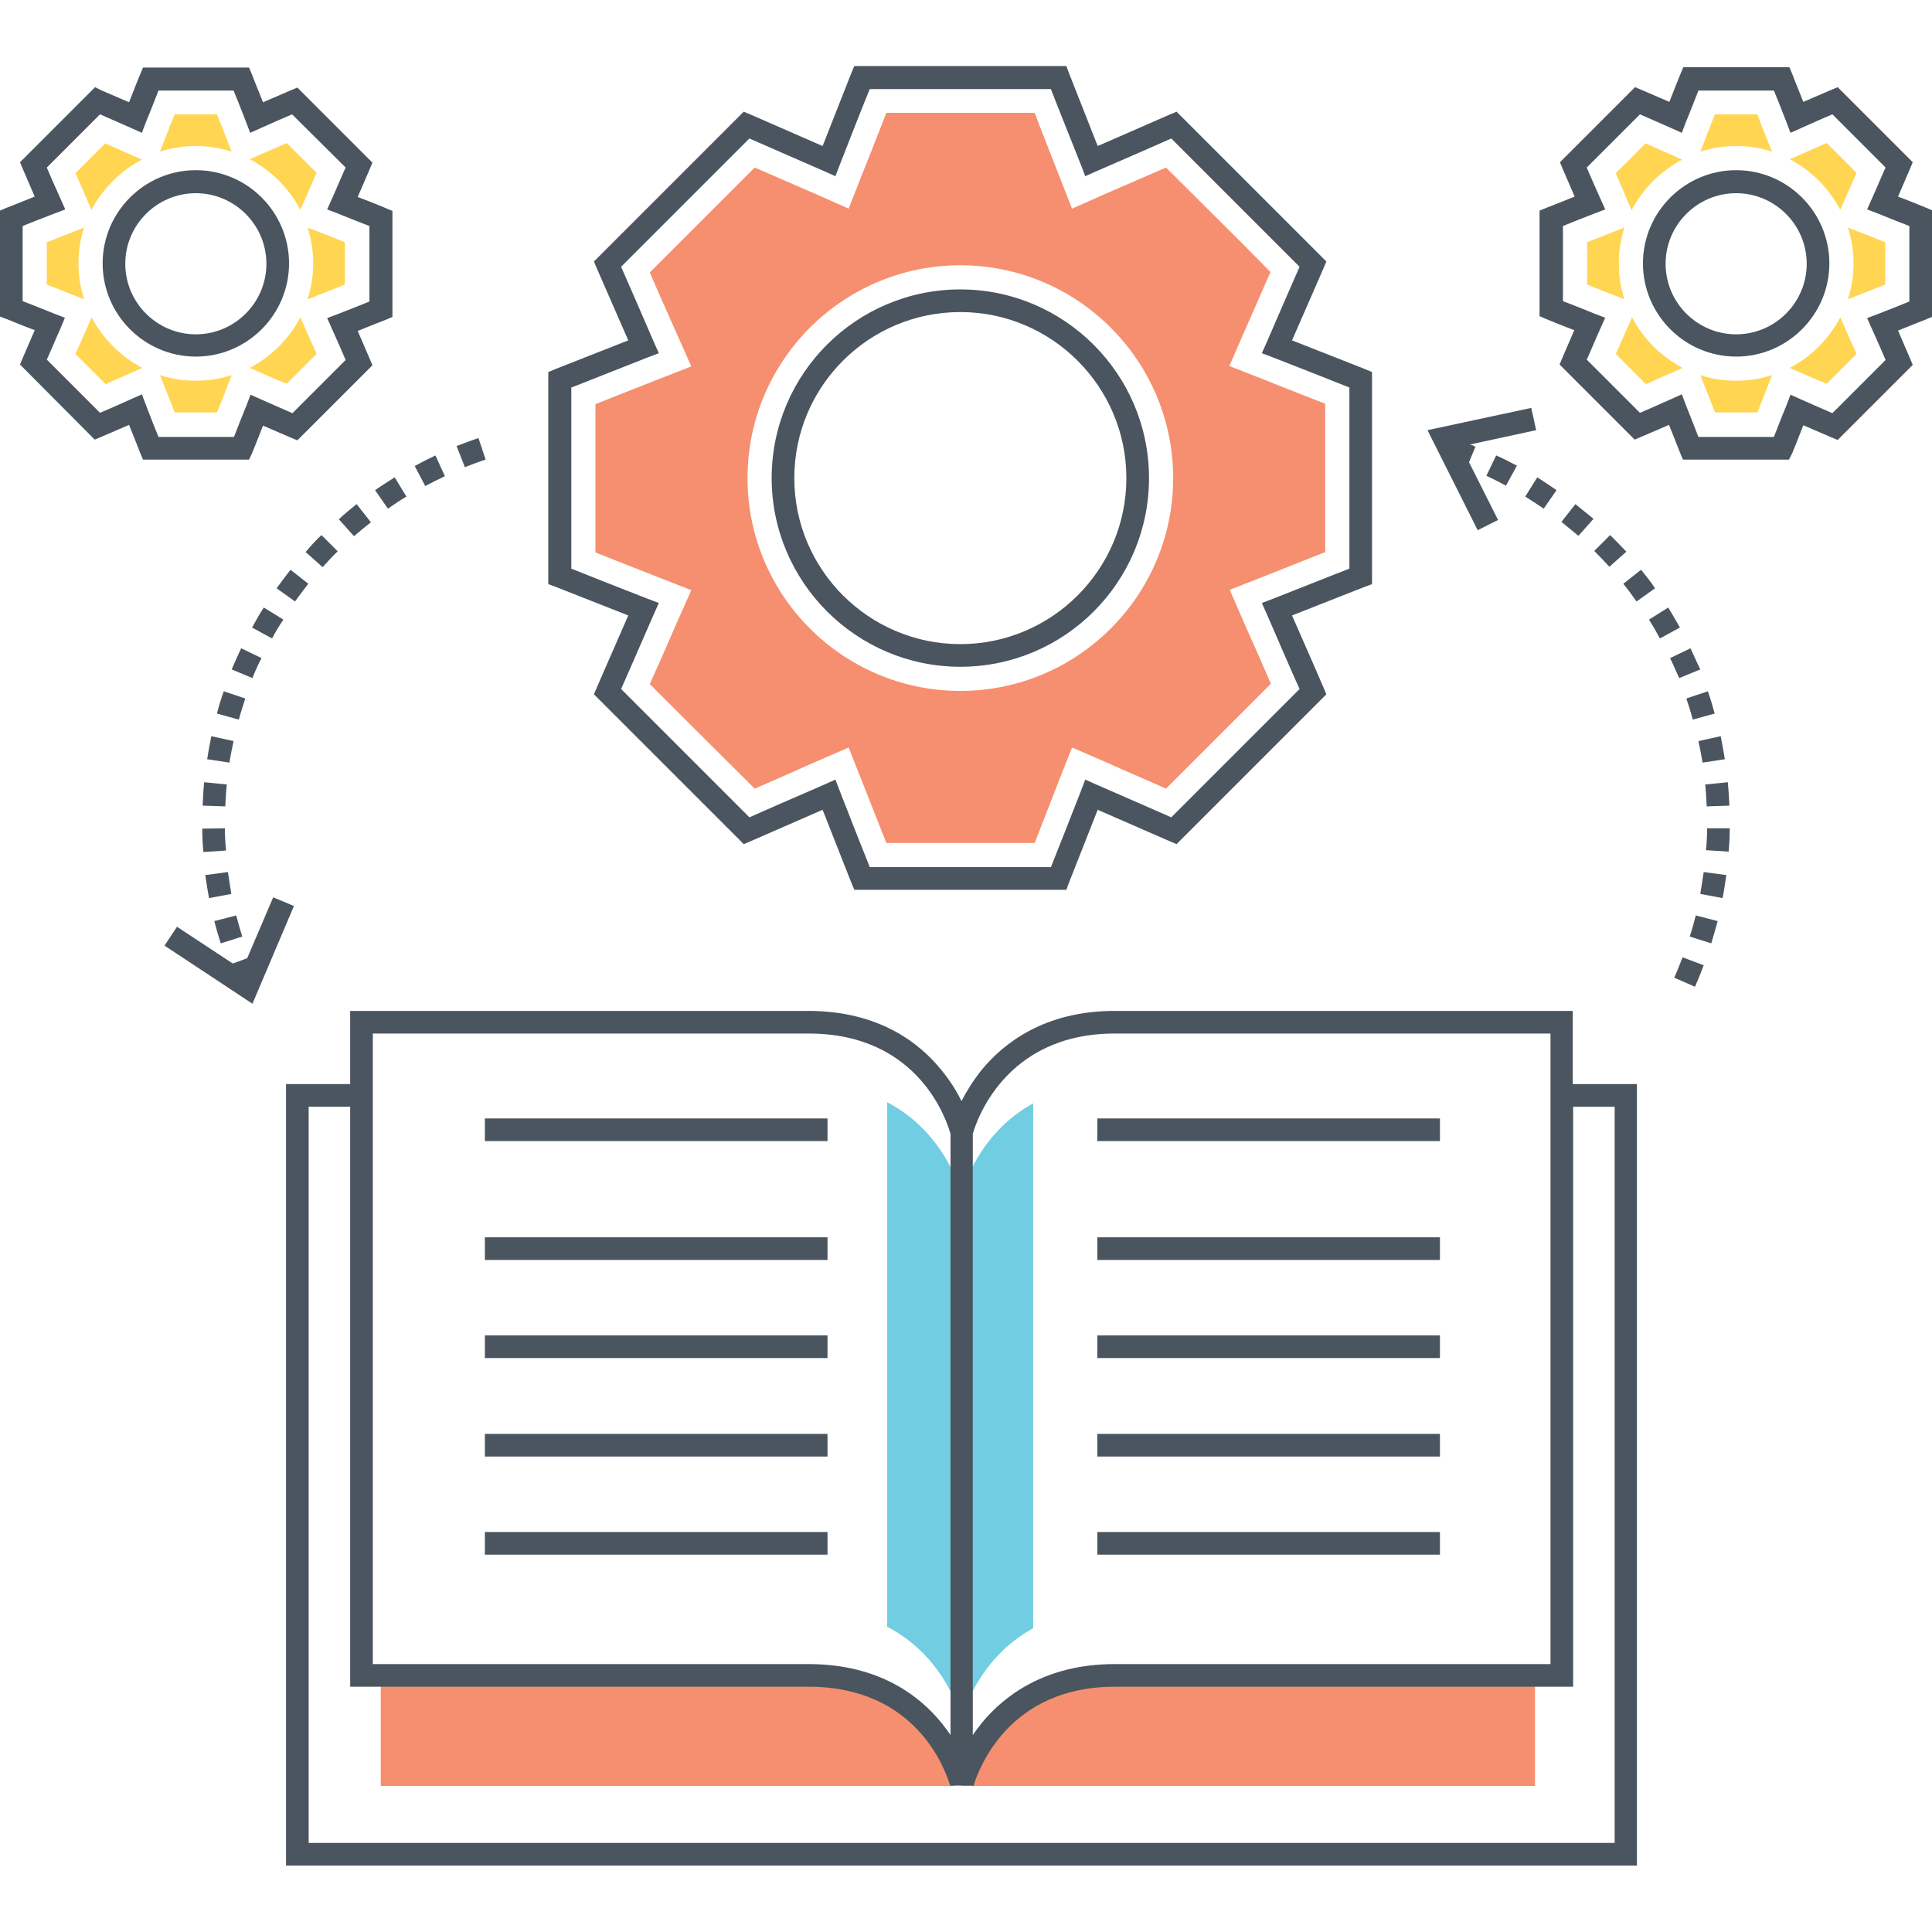
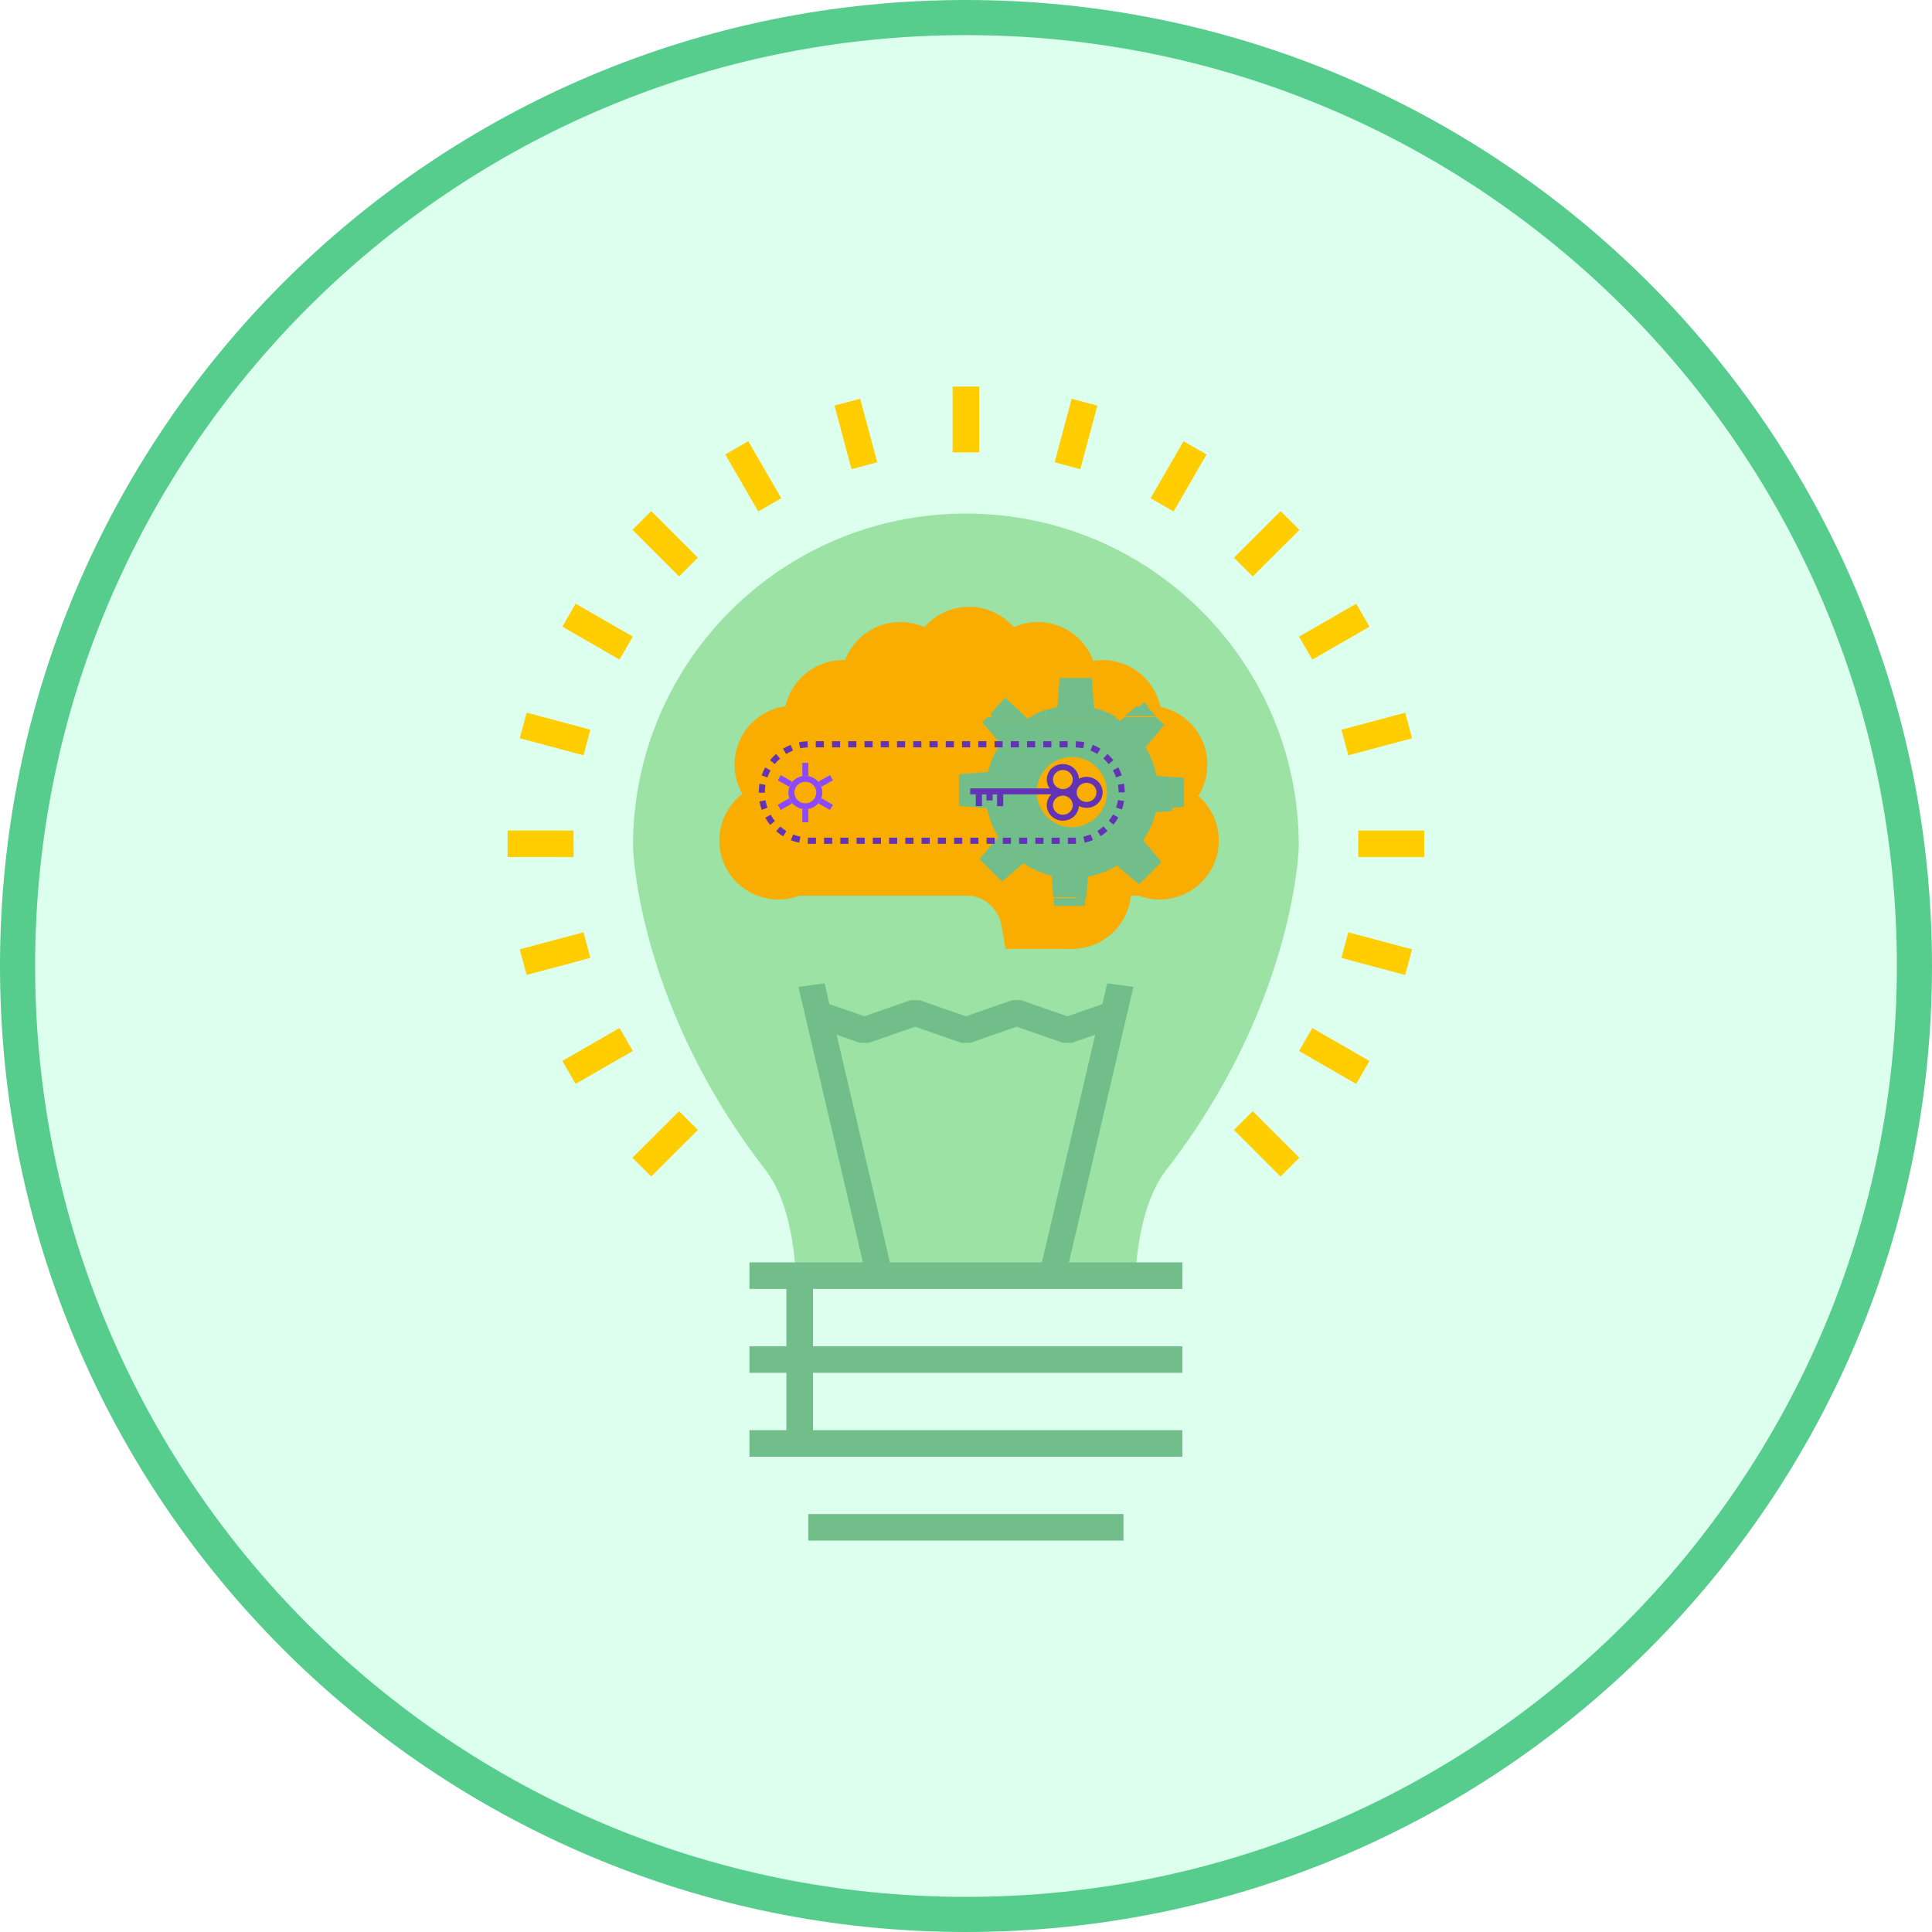
- <svg xmlns="http://www.w3.org/2000/svg" version="1.1" id="Layer_1" x="0px" y="0px" width="512px" height="512px" viewBox="0 0 512 512" enable-background="new 0 0 512 512" xml:space="preserve">
-   <g>
-     <g>
-       <g>
-         <g>
-           <g>
-             <path fill="#4A555F" d="M66,121.8H37.9l-0.8-1.9c0,0-1.3-3.4-2.9-7.3c-3.9,1.7-7.2,3.1-7.2,3.1l-1.9,0.8L5.3,96.6l0.8-1.9       c0,0,1.4-3.3,3.1-7.2c-4-1.5-7.3-2.9-7.3-2.9L0,83.9V55.8L1.9,55c0,0,3.4-1.3,7.3-2.9c-1.7-3.9-3.1-7.2-3.1-7.2l-0.8-1.9       l19.9-19.9L27,24c0,0,3.3,1.4,7.2,3.1c1.5-3.9,2.9-7.3,2.9-7.3l0.8-1.9H66l0.8,1.9c0,0,1.3,3.4,2.9,7.3       c3.9-1.7,7.2-3.1,7.2-3.1l1.9-0.8l19.9,19.9l-0.8,1.9c0,0-1.4,3.3-3.1,7.2c4,1.5,7.3,2.9,7.3,2.9l1.9,0.8v28.1l-1.9,0.8       c0,0-3.4,1.3-7.3,2.9c1.7,3.9,3.1,7.2,3.1,7.2l0.8,1.9l-19.9,19.9l-1.9-0.8c0,0-3.3-1.4-7.2-3.1c-1.5,3.9-2.9,7.3-2.9,7.3       L66,121.8z M42,115.8h20c0.8-2,2-5.2,3.3-8.3l1.1-2.9l2.9,1.3c3.1,1.4,6.2,2.7,8.2,3.6l14.1-14.1c-0.8-1.9-2.2-5.1-3.6-8.2       l-1.3-2.9l2.9-1.1c3.1-1.2,6.4-2.5,8.3-3.3V59.9c-2-0.8-5.2-2-8.3-3.3l-2.9-1.1l1.3-2.9c1.4-3.1,2.7-6.3,3.6-8.2L77.4,30.3       c-1.9,0.8-5.1,2.2-8.2,3.6l-2.9,1.3l-1.1-2.9c-1.2-3.1-2.5-6.4-3.3-8.3H42c-0.8,2-2,5.2-3.3,8.3l-1.1,2.9l-2.9-1.3       c-3.1-1.4-6.2-2.7-8.2-3.6L12.4,44.4c0.8,1.9,2.2,5.1,3.6,8.2l1.3,2.9l-2.9,1.1C11.2,57.8,8,59.1,6,59.9v19.9       c2,0.8,5.2,2,8.3,3.3l2.9,1.1L16,87.1c-1.4,3.1-2.7,6.3-3.6,8.2l14.1,14.1c1.9-0.8,5.1-2.2,8.2-3.6l2.9-1.3l1.1,2.9       C39.9,110.6,41.2,113.8,42,115.8z M51.9,94.5c-13.6,0-24.7-11.1-24.7-24.7s11.1-24.7,24.7-24.7c13.6,0,24.7,11.1,24.7,24.7       S65.5,94.5,51.9,94.5z M51.9,51.2c-10.3,0-18.7,8.4-18.7,18.7s8.4,18.7,18.7,18.7c10.3,0,18.7-8.4,18.7-18.7       S62.2,51.2,51.9,51.2z" />
+ <svg xmlns="http://www.w3.org/2000/svg" width="550px" height="550px" viewBox="0 0 550 550" version="1.1">
+   <g id="Page-1" stroke="none" stroke-width="1" fill="none" fill-rule="evenodd">
+     <g id="Interests" transform="translate(-206, -1925)">
+       <g id="Group-48" transform="translate(206, 1925)">
+         <g id="Group-43" fill="#DDFFED" stroke="#56CD8C" stroke-width="10">
+           <rect id="Rectangle" x="5" y="5" width="540" height="540" rx="270" />
+         </g>
+         <g id="Group-19" transform="translate(144, 110)">
+           <g id="Group-18" transform="translate(35.33379, 35.5322)">
+             <g id="Bulb">
+               <path d="M47.189,216.502 L143.936,216.502 C144.604,207.372 146.654,195.498 152.423,187.858 C188.123,141.992 190.405,98.311 190.405,95.219 C190.405,42.982 147.991,0.673 95.634,0.673 C43.28,0.673 0.877,42.982 0.877,95.219 C0.877,98.311 3.095,141.974 38.843,187.858 C44.585,195.498 46.571,207.372 47.189,216.502" id="Fill-112" fill="#9BE2A4" />
+               <g id="Group-15" transform="translate(33.76807, 133.5101)" fill="#72BE8B">
+                 <polyline id="Fill-113" points="40.403 80.995 21.639 0.88 14.188 1.913 32.953 82.028" />
+                 <polyline id="Fill-114" points="90.802 82.028 109.562 1.912 102.111 0.88 83.352 80.995" />
+                 <polyline id="Fill-115" points="17.252 12.805 31.701 17.84 34.2 17.84 47.402 13.24 60.597 17.84 63.095 17.84 76.305 13.24 89.525 17.84 92.019 17.84 106.493 12.805 103.999 5.674 90.772 10.274 77.552 5.674 75.056 5.674 61.849 10.274 48.654 5.674 46.155 5.674 32.951 10.274 19.751 5.674 17.255 12.805" />
+                 <polygon id="Fill-116" points="0.254 87.884 123.488 87.884 123.488 80.331 0.254 80.331" />
+                 <polygon id="Fill-117" points="0.254 111.769 123.488 111.769 123.488 104.216 0.254 104.216" />
+                 <polygon id="Fill-118" points="0.254 135.657 123.488 135.657 123.488 128.103 0.254 128.103" />
+                 <polygon id="Fill-119" points="17.013 159.534 106.733 159.534 106.733 151.981 17.013 151.981" />
+                 <polygon id="Fill-120" points="10.771 130.765 18.343 130.765 18.343 85.379 10.771 85.379" />
+               </g>
+             </g>
+             <g id="Brain" transform="translate(24.85166, 26.58783)">
+               <path d="M34.24,67.176 C34.24,76.438 26.708,83.946 17.417,83.946 C8.126,83.946 0.594,76.438 0.594,67.176 C0.594,57.914 8.126,50.405 17.417,50.405 C26.708,50.405 34.24,57.914 34.24,67.176" id="Fill-55" fill="#F8AD00" />
+               <path d="M38.581,45.536 C38.581,54.799 31.049,62.307 21.759,62.307 C12.467,62.307 4.935,54.799 4.935,45.536 C4.935,36.274 12.467,28.766 21.759,28.766 C31.049,28.766 38.581,36.274 38.581,45.536" id="Fill-56" fill="#F8AD00" />
+               <path d="M52.691,32.553 C52.691,41.815 45.159,49.323 35.867,49.323 C26.577,49.323 19.045,41.815 19.045,32.553 C19.045,23.291 26.577,15.782 35.867,15.782 C45.159,15.782 52.691,23.291 52.691,32.553" id="Fill-57" fill="#F8AD00" />
+               <path d="M68.971,21.733 C68.971,30.995 61.439,38.503 52.148,38.503 C42.857,38.503 35.325,30.995 35.325,21.733 C35.325,12.472 42.857,4.962 52.148,4.962 C61.439,4.962 68.971,12.472 68.971,21.733" id="Fill-58" fill="#F8AD00" />
+               <path d="M88.507,17.405 C88.507,26.667 80.976,34.176 71.684,34.176 C62.393,34.176 54.861,26.667 54.861,17.405 C54.861,8.142 62.393,0.634 71.684,0.634 C80.976,0.634 88.507,8.142 88.507,17.405" id="Fill-59" fill="#F8AD00" />
+               <path d="M108.043,21.733 C108.043,30.995 100.511,38.503 91.22,38.503 C81.929,38.503 74.398,30.995 74.398,21.733 C74.398,12.472 81.929,4.962 91.22,4.962 C100.511,4.962 108.043,12.472 108.043,21.733" id="Fill-60" fill="#F8AD00" />
+               <path d="M126.494,32.553 C126.494,41.815 118.962,49.323 109.671,49.323 C100.38,49.323 92.848,41.815 92.848,32.553 C92.848,23.29 100.38,15.782 109.671,15.782 C118.962,15.782 126.494,23.29 126.494,32.553" id="Fill-61" fill="#F8AD00" />
+               <path d="M139.518,45.536 C139.518,54.798 131.987,62.307 122.695,62.307 C113.404,62.307 105.873,54.798 105.873,45.536 C105.873,36.275 113.404,28.766 122.695,28.766 C131.987,28.766 139.518,36.275 139.518,45.536" id="Fill-62" fill="#F8AD00" />
+               <path d="M142.774,67.176 C142.774,76.438 135.243,83.946 125.951,83.946 C116.661,83.946 109.129,76.438 109.129,67.176 C109.129,57.914 116.661,50.405 125.951,50.405 C135.243,50.405 142.774,57.914 142.774,67.176" id="Fill-63" fill="#F8AD00" />
+               <path d="M117.811,81.241 C117.811,90.504 110.279,98.012 100.989,98.012 C91.697,98.012 84.166,90.504 84.166,81.241 C84.166,71.98 91.697,64.471 100.989,64.471 C110.279,64.471 117.811,71.98 117.811,81.241" id="Fill-64" fill="#F8AD00" />
+               <polygon id="Fill-65" fill="#F8AD00" points="17.96 82.864 128.665 82.864 128.665 32.012 17.96 32.012" />
+               <path d="M70.056,83.449 C70.415,83.395 70.776,83.361 71.142,83.361 L70.056,83.361 L70.056,83.449" id="Fill-66" fill="#F8AD00" />
+               <path d="M71.142,82.864 C76.324,82.864 80.584,87.03 81.089,92.363 L81.106,92.363 L82.084,98.012 L101.531,98.012 L101.531,82.864 L71.142,82.864" id="Fill-67" fill="#F8AD00" />
+               <g id="Left-Gear" transform="translate(16.81455, 44.87996)" fill="#8C4AFF">
+                 <path d="M4.29,8.617 L5.148,8.617 C5.149,7.767 5.495,7.005 6.06,6.448 C6.626,5.892 7.4,5.55 8.263,5.55 C9.125,5.55 9.899,5.892 10.465,6.448 C11.03,7.005 11.377,7.767 11.377,8.617 C11.377,9.466 11.03,10.227 10.465,10.784 C9.899,11.341 9.125,11.682 8.263,11.683 C7.4,11.682 6.626,11.341 6.06,10.784 C5.495,10.227 5.149,9.466 5.148,8.617 L3.433,8.617 C3.433,11.243 5.595,13.371 8.263,13.371 C10.93,13.371 13.093,11.243 13.093,8.617 C13.093,5.99 10.93,3.862 8.263,3.861 C5.595,3.862 3.433,5.99 3.433,8.617 L4.29,8.617" id="Fill-72" />
+                 <polygon id="Fill-73" points="7.405 17.065 9.121 17.065 9.121 13.368 7.405 13.368" />
+                 <polygon id="Fill-74" points="7.405 3.864 9.121 3.864 9.121 0.167 7.405 0.167" />
+                 <polyline id="Fill-75" points="12.016 11.724 15.269 13.573 16.127 12.11 12.874 10.262" />
+                 <polyline id="Fill-76" points="0.399 5.122 3.652 6.971 4.509 5.509 1.256 3.66" />
+                 <polyline id="Fill-77" points="12.874 6.971 16.127 5.122 15.269 3.66 12.016 5.509" />
+                 <polyline id="Fill-78" points="1.256 13.573 4.509 11.724 3.652 10.262 0.399 12.11" />
+               </g>
+               <g id="Brain-Gear" transform="translate(68.81455, 20.87996)" fill="#72BE8B">
+                 <g id="Group-44" transform="translate(26.97496, 29.101)">
+                   <polyline id="Fill-88" points="6.744 35.817 0.183 35.816 0 33.578 6.744 33.578 6.744 35.817" />
+                   <path d="M33.719,7.835 L33.719,0 C34.89,0.18 36.019,0.484 37.091,0.898 L37.09,7.562 L33.719,7.835" id="Fill-85" />
+                   <polyline id="Fill-86" points="8.865 35.817 6.744 35.817 6.744 33.578 8.992 33.578 8.865 35.817" />
+                 </g>
+                 <path d="M36.233,62.679 L33.448,62.679 L33.448,62.426 L26.878,62.426 L26.369,56.317 C23.547,55.64 20.825,54.454 18.342,52.768 L12.201,57.954 L5.825,51.589 L11.18,45.27 C9.617,42.72 8.559,39.949 8.014,37.098 L0.001,36.431 L0,27.429 L8.261,26.743 C8.941,23.926 10.128,21.208 11.818,18.73 L6.621,12.599 L8.03,11.193 L18.867,11.193 L19.329,11.582 C19.547,11.448 19.767,11.319 19.989,11.193 L44.272,11.193 C44.831,11.51 45.38,11.852 45.919,12.218 L47.131,11.193 L56.229,11.193 L58.437,13.395 L53.08,19.715 C54.644,22.265 55.703,25.035 56.247,27.888 L60.694,28.258 L60.694,37.852 L55.997,38.243 C55.321,41.06 54.132,43.776 52.443,46.255 L57.639,52.385 L51.261,58.749 L44.931,53.403 C42.377,54.966 39.6,56.02 36.743,56.564 L36.233,62.679 M32.129,22.507 C29.57,22.507 27.01,23.482 25.057,25.432 C21.15,29.331 21.151,35.653 25.057,39.553 C27.01,41.502 29.57,42.477 32.129,42.477 C34.689,42.477 37.25,41.502 39.203,39.552 C43.11,35.652 43.11,29.331 39.203,25.433 C37.249,23.483 34.689,22.507 32.129,22.507" id="Fill-87" />
+                 <g id="Group-42" transform="translate(8.991652, 0)">
+                   <path d="M2.248,11.193 L0,11.193 L1.309,10.073 C1.607,10.455 1.922,10.828 2.248,11.193" id="Fill-81" />
+                   <path d="M15.635,11.193 L11.266,11.193 C12.7,10.287 14.198,9.551 15.735,8.984 C15.669,9.663 15.635,10.353 15.635,11.051 C15.635,11.098 15.635,11.145 15.635,11.193 M10.124,11.193 L0.648,11.193 C0.423,10.868 0.206,10.535 0,10.194 L4.152,5.596 L10.124,11.193" id="Fill-82" />
+                   <path d="M35.918,11.193 L15.735,11.193 C15.735,11.149 15.735,11.105 15.735,11.062 C15.735,10.42 15.769,9.784 15.835,9.16 C16.874,8.805 17.931,8.522 19,8.312 L19.675,0 L28.781,0 L29.476,8.569 C31.707,9.121 33.877,9.997 35.918,11.193 M41.813,8.576 L43.78,6.867 L44.958,8.077 C43.88,8.144 42.829,8.313 41.813,8.576" id="Fill-83" />
+                   <path d="M55.073,30.22 C53.958,29.764 52.783,29.428 51.563,29.23 L51.563,28.154 L55.074,28.454 L55.073,30.22 M47.169,10.871 L38.215,10.871 L41.148,8.322 C42.138,8.065 43.162,7.9 44.213,7.835 L47.169,10.871" id="Fill-84" />
+                 </g>
+               </g>
+               <path d="M14.278,49.199 C14.52,48.508 14.819,47.843 15.17,47.211 L13.654,46.353 C13.256,47.071 12.915,47.827 12.639,48.614 L14.278,49.199 Z M16.384,45.404 C16.839,44.837 17.341,44.31 17.883,43.829 L16.736,42.511 C16.12,43.057 15.55,43.656 15.034,44.3 L16.384,45.404 Z M19.622,42.532 C20.234,42.152 20.879,41.823 21.552,41.551 L20.906,39.922 C20.141,40.232 19.407,40.606 18.712,41.037 L19.622,42.532 Z M23.62,40.916 C24.315,40.767 25.032,40.674 25.765,40.645 L25.696,38.892 C24.864,38.926 24.05,39.03 23.258,39.2 L23.62,40.916 Z M28.044,40.634 L30.357,40.634 L30.357,38.88 L28.044,38.88 L28.044,40.634 Z M32.67,40.634 L34.983,40.634 L34.983,38.88 L32.67,38.88 L32.67,40.634 Z M37.296,40.634 L39.609,40.634 L39.609,38.88 L37.296,38.88 L37.296,40.634 Z M41.922,40.634 L44.235,40.634 L44.235,38.88 L41.922,38.88 L41.922,40.634 Z M46.548,40.634 L48.862,40.634 L48.862,38.88 L46.548,38.88 L46.548,40.634 Z M51.175,40.634 L53.488,40.634 L53.488,38.88 L51.175,38.88 L51.175,40.634 Z M55.801,40.634 L58.114,40.634 L58.114,38.88 L55.801,38.88 L55.801,40.634 Z M60.427,40.634 L62.74,40.634 L62.74,38.88 L60.427,38.88 L60.427,40.634 Z M65.053,40.634 L67.366,40.634 L67.366,38.88 L65.053,38.88 L65.053,40.634 Z M69.679,40.634 L71.992,40.634 L71.992,38.88 L69.679,38.88 L69.679,40.634 Z M74.306,40.634 L76.619,40.634 L76.619,38.88 L74.306,38.88 L74.306,40.634 Z M78.932,40.634 L81.245,40.634 L81.245,38.88 L78.932,38.88 L78.932,40.634 Z M83.558,40.634 L85.871,40.634 L85.871,38.88 L83.558,38.88 L83.558,40.634 Z M88.184,40.634 L90.498,40.634 L90.498,38.88 L88.184,38.88 L88.184,40.634 Z M92.811,40.634 L95.124,40.634 L95.124,38.88 L92.811,38.88 L92.811,40.634 Z M97.437,40.634 L99.75,40.634 L99.75,38.88 L97.437,38.88 L97.437,40.634 Z M102.03,40.644 C102.764,40.672 103.48,40.763 104.176,40.911 L104.534,39.193 C103.743,39.025 102.928,38.923 102.096,38.89 L102.03,40.644 L102.03,40.644 Z M106.246,41.541 C106.921,41.812 107.567,42.14 108.179,42.519 L109.087,41.023 C108.391,40.592 107.656,40.219 106.889,39.911 L106.246,41.541 Z M109.921,43.813 C110.465,44.293 110.967,44.819 111.423,45.385 L112.771,44.278 C112.254,43.635 111.683,43.038 111.066,42.493 L109.921,43.813 Z M112.64,47.189 C112.992,47.82 113.292,48.484 113.536,49.174 L115.173,48.585 C114.896,47.799 114.554,47.045 114.154,46.328 L112.64,47.189 Z M114.084,51.284 C114.205,51.991 114.269,52.718 114.27,53.46 L116.008,53.456 C116.006,52.615 115.934,51.789 115.796,50.986 L114.084,51.284 Z M114.093,55.636 C113.972,56.363 113.79,57.069 113.553,57.749 L115.193,58.331 C115.462,57.557 115.669,56.754 115.807,55.927 L114.093,55.636 Z M112.665,59.739 C112.312,60.377 111.907,60.983 111.455,61.548 L112.807,62.65 C113.321,62.007 113.781,61.32 114.183,60.594 L112.665,59.739 Z M109.959,63.127 C109.419,63.608 108.838,64.044 108.222,64.427 L109.136,65.92 C109.836,65.484 110.495,64.989 111.109,64.442 L109.959,63.127 Z M106.294,65.413 C105.632,65.683 104.941,65.897 104.229,66.052 L104.594,67.767 C105.404,67.591 106.19,67.347 106.944,67.04 L106.294,65.413 Z M102.084,66.328 C101.904,66.335 101.722,66.339 101.54,66.339 L99.807,66.339 L99.807,68.093 L101.54,68.093 C101.747,68.093 101.952,68.089 102.157,68.08 L102.084,66.328 Z M95.181,68.093 L97.494,68.093 L97.494,66.339 L95.181,66.339 L95.181,68.093 Z M90.555,68.093 L92.868,68.093 L92.868,66.339 L90.555,66.339 L90.555,68.093 Z M85.929,68.093 L88.242,68.093 L88.242,66.339 L85.929,66.339 L85.929,68.093 Z M81.303,68.093 L83.616,68.093 L83.616,66.339 L81.303,66.339 L81.303,68.093 Z M76.676,68.093 L78.99,68.093 L78.99,66.339 L76.676,66.339 L76.676,68.093 Z M72.05,68.093 L74.363,68.093 L74.363,66.339 L72.05,66.339 L72.05,68.093 Z M67.424,68.093 L69.737,68.093 L69.737,66.339 L67.424,66.339 L67.424,68.093 Z M62.798,68.093 L65.111,68.093 L65.111,66.339 L62.798,66.339 L62.798,68.093 Z M58.171,68.093 L60.484,68.093 L60.484,66.339 L58.171,66.339 L58.171,68.093 Z M53.545,68.093 L55.858,68.093 L55.858,66.339 L53.545,66.339 L53.545,68.093 Z M48.919,68.093 L51.232,68.093 L51.232,66.339 L48.919,66.339 L48.919,68.093 Z M44.292,68.093 L46.606,68.093 L46.606,66.339 L44.292,66.339 L44.292,68.093 Z M39.666,68.093 L41.979,68.093 L41.979,66.339 L39.666,66.339 L39.666,68.093 Z M35.04,68.093 L37.353,68.093 L37.353,66.339 L35.04,66.339 L35.04,68.093 Z M30.414,68.093 L32.727,68.093 L32.727,66.339 L30.414,66.339 L30.414,68.093 Z M28.101,66.339 L26.282,66.339 C26.127,66.339 25.973,66.336 25.819,66.331 L25.757,68.084 C25.931,68.09 26.107,68.093 26.282,68.093 L28.101,68.093 L28.101,66.339 Z M23.672,66.069 C22.958,65.919 22.266,65.708 21.601,65.442 L20.962,67.074 C21.718,67.376 22.506,67.615 23.318,67.786 L23.672,66.069 Z M19.666,64.469 C19.048,64.088 18.464,63.656 17.921,63.178 L16.779,64.501 C17.396,65.043 18.059,65.535 18.761,65.967 L19.666,64.469 L19.666,64.469 Z M16.416,61.609 C15.961,61.046 15.552,60.444 15.196,59.807 L13.683,60.672 C14.089,61.394 14.553,62.079 15.07,62.719 L16.416,61.609 Z M14.296,57.825 C14.055,57.146 13.869,56.441 13.743,55.716 L12.031,56.017 C12.174,56.843 12.386,57.645 12.66,58.416 L14.296,57.825 Z M13.552,53.54 L13.552,53.486 C13.552,52.744 13.615,52.017 13.734,51.311 L12.021,51.016 C11.885,51.82 11.815,52.645 11.815,53.486 L11.815,53.548 L13.552,53.54 Z" id="Fill-90" fill="#6333B5" />
+               <g id="Key" transform="translate(71.81455, 45.37996)" fill="#6333B5">
+                 <polygon id="Fill-199" points="0.199 8.642 25.591 8.642 25.591 6.95 0.199 6.95" />
+                 <polygon id="Fill-200" points="1.785 12 3.539 12 3.539 7.796 1.785 7.796" />
+                 <polygon id="Fill-201" points="7.848 12 9.603 12 9.603 7.796 7.848 7.796" />
+                 <polygon id="Fill-202" points="4.816 10.355 6.57 10.355 6.57 7.796 4.816 7.796" />
+                 <path d="M26.577,7.991 L26.577,7.145 C25.794,7.144 25.093,6.842 24.579,6.347 C24.067,5.852 23.752,5.175 23.752,4.42 C23.752,3.665 24.067,2.99 24.579,2.494 C25.093,2 25.794,1.697 26.577,1.697 C27.359,1.697 28.06,2 28.574,2.494 C29.086,2.99 29.4,3.665 29.401,4.42 C29.4,5.176 29.086,5.852 28.573,6.347 C28.06,6.842 27.359,7.144 26.577,7.145 L26.577,8.837 C29.105,8.836 31.154,6.861 31.155,4.42 C31.154,1.98 29.105,0.005 26.577,0.005 C24.048,0.005 21.998,1.98 21.998,4.42 C21.998,6.861 24.048,8.836 26.577,8.837 L26.577,7.991" id="Fill-203" />
+                 <path d="M26.577,15.291 L26.577,14.445 C25.794,14.444 25.093,14.141 24.579,13.646 C24.067,13.151 23.752,12.475 23.752,11.72 C23.752,10.966 24.067,10.289 24.579,9.794 C25.094,9.299 25.794,8.996 26.577,8.996 C27.359,8.996 28.059,9.299 28.573,9.794 C29.086,10.289 29.4,10.966 29.401,11.72 C29.4,12.476 29.086,13.151 28.573,13.646 C28.06,14.141 27.359,14.444 26.577,14.445 L26.577,16.137 C29.105,16.136 31.154,14.16 31.155,11.72 C31.154,9.281 29.106,7.304 26.577,7.303 C24.047,7.304 21.999,9.281 21.998,11.72 C21.999,14.16 24.048,16.136 26.577,16.137 L26.577,15.291" id="Fill-204" />
+                 <path d="M33.321,11.641 L33.321,10.795 C32.539,10.794 31.838,10.491 31.324,9.997 C30.812,9.501 30.498,8.825 30.497,8.071 C30.498,7.315 30.812,6.64 31.324,6.144 C31.838,5.65 32.539,5.347 33.321,5.346 C34.104,5.347 34.804,5.65 35.318,6.144 C35.831,6.64 36.145,7.315 36.146,8.071 C36.145,8.825 35.831,9.501 35.318,9.997 C34.804,10.491 34.104,10.794 33.321,10.795 L33.321,12.487 C35.85,12.486 37.899,10.51 37.9,8.071 C37.899,5.631 35.85,3.655 33.321,3.654 C30.793,3.655 28.743,5.631 28.743,8.071 C28.743,10.51 30.793,12.486 33.321,12.487 L33.321,11.641" id="Fill-205" />
+               </g>
+             </g>
          </g>
-         </g>
-         <g>
-           <g>
-             <path fill="#FFD552" d="M46.3,109.3c-0.5-1.3-3.9-9.9-3.9-9.9c3,1,6.2,1.5,9.5,1.5c3.3,0,6.5-0.5,9.5-1.5c0,0-3.3,8.6-3.9,9.9       H46.3z M20,93.8c0.6-1.3,4.3-9.7,4.3-9.7c3,5.7,7.7,10.4,13.4,13.4c0,0-8.4,3.7-9.7,4.3L20,93.8z M66.2,97.5       c5.7-3,10.4-7.7,13.4-13.4c0,0,3.7,8.4,4.3,9.7l-7.9,7.9C74.6,101.2,66.2,97.5,66.2,97.5z M81.5,79.3c1-3,1.5-6.2,1.5-9.5       c0-3.3-0.5-6.5-1.5-9.5c0,0,8.6,3.3,9.9,3.9v11.2C90.1,76,81.5,79.3,81.5,79.3z M12.4,75.4V64.2c1.3-0.5,9.9-3.9,9.9-3.9       c-1,3-1.5,6.2-1.5,9.5c0,3.3,0.5,6.5,1.5,9.5C22.3,79.3,13.8,76,12.4,75.4z M79.6,55.6c-3-5.7-7.7-10.4-13.4-13.4       c0,0,8.4-3.7,9.8-4.3l7.9,7.9C83.3,47.2,79.6,55.6,79.6,55.6z M20,45.9l7.9-7.9c1.3,0.6,9.7,4.3,9.7,4.3       c-5.7,3-10.4,7.7-13.4,13.4C24.3,55.6,20.6,47.2,20,45.9z M61.4,40.2c-3-1-6.2-1.5-9.5-1.5c-3.3,0-6.5,0.5-9.5,1.5       c0,0,3.3-8.6,3.9-9.9h11.2C58.1,31.7,61.4,40.2,61.4,40.2z" />
+           <g id="Group-12" fill="#FFCD00">
+             <polygon id="Fill-121" points="127.187 18.789 134.759 18.789 134.759 0.043 127.187 0.043" />
+             <polyline id="Fill-122" points="93.555 5.457 98.411 23.563 105.725 21.609 100.869 3.503" />
+             <polyline id="Fill-123" points="62.461 19.373 71.86 35.606 78.417 31.827 69.018 15.596" />
+             <polyline id="Fill-124" points="36.044 40.838 49.324 54.09 54.68 48.75 41.397 35.498" />
+             <polyline id="Fill-125" points="16.088 68.397 32.362 77.771 36.147 71.23 19.874 61.856" />
+             <polyline id="Fill-126" points="3.963 100.166 22.115 105.02 24.073 97.723 5.922 92.871" />
+             <polyline id="Fill-127" points="0.498 133.984 19.288 133.989 19.291 126.435 0.501 126.43" />
+             <polyline id="Fill-128" points="5.922 167.55 24.071 162.698 22.112 155.404 3.963 160.253" />
+             <polyline id="Fill-129" points="19.871 198.564 36.145 189.192 32.362 182.648 16.085 192.022" />
+             <polyline id="Fill-130" points="41.384 224.926 54.677 211.672 49.324 206.329 36.034 219.583" />
+             <polyline id="Fill-131" points="225.905 219.593 212.624 206.332 207.269 211.672 220.547 224.931" />
+             <polyline id="Fill-132" points="245.861 192.035 229.582 182.663 225.799 189.205 242.075 198.579" />
+             <polyline id="Fill-133" points="257.983 160.261 239.829 155.409 237.868 162.703 256.022 167.558" />
+             <polygon id="Fill-134" points="242.661 133.994 261.453 133.994 261.453 126.44 242.661 126.44" />
+             <polyline id="Fill-135" points="256.027 92.881 237.878 97.731 239.837 105.028 257.985 100.178" />
+             <polyline id="Fill-136" points="242.083 61.863 225.807 71.235 229.592 77.779 245.869 68.405" />
+             <polyline id="Fill-137" points="220.562 35.505 207.274 48.76 212.627 54.103 225.915 40.848" />
+             <polyline id="Fill-138" points="192.933 15.604 183.542 31.834 190.099 35.611 199.49 19.381" />
+             <polyline id="Fill-139" points="161.088 3.508 156.229 21.609 163.543 23.563 168.402 5.462" />
          </g>
-         </g>
-       </g>
-       <g>
-         <g>
-           <g>
-             <path fill="#4A555F" d="M474.1,121.8H446l-0.8-1.9c0,0-1.3-3.4-2.9-7.3c-3.9,1.7-7.2,3.1-7.2,3.1l-1.9,0.8l-19.9-19.9l0.8-1.9       c0,0,1.4-3.3,3.1-7.2c-4-1.5-7.3-2.9-7.3-2.9l-1.9-0.8V55.8L410,55c0,0,3.4-1.3,7.3-2.9c-1.7-3.9-3.1-7.2-3.1-7.2l-0.8-1.9       l19.9-19.9l1.9,0.8c0,0,3.3,1.4,7.2,3.1c1.5-3.9,2.9-7.3,2.9-7.3l0.8-1.9h28.1l0.8,1.9c0,0,1.3,3.4,2.9,7.3       c3.9-1.7,7.2-3.1,7.2-3.1l1.9-0.8l19.9,19.9l-0.8,1.9c0,0-1.4,3.3-3.1,7.2c4,1.5,7.3,2.9,7.3,2.9l1.9,0.8v28.1l-1.9,0.8       c0,0-3.4,1.3-7.3,2.9c1.7,3.9,3.1,7.2,3.1,7.2l0.8,1.9l-19.9,19.9l-1.9-0.8c0,0-3.3-1.4-7.2-3.1c-1.5,3.9-2.9,7.3-2.9,7.3       L474.1,121.8z M450.1,115.8h20c0.8-2,2-5.2,3.3-8.3l1.1-2.9l2.9,1.3c3.1,1.4,6.2,2.7,8.2,3.6l14.1-14.1       c-0.8-1.9-2.2-5.1-3.6-8.2l-1.3-2.9l2.9-1.1c3.1-1.2,6.4-2.5,8.3-3.3V59.9c-2-0.8-5.2-2-8.3-3.3l-2.9-1.1l1.3-2.9       c1.4-3.1,2.7-6.3,3.6-8.2l-14.1-14.1c-1.9,0.8-5.1,2.2-8.2,3.6l-2.9,1.3l-1.1-2.9c-1.2-3.1-2.5-6.4-3.3-8.3h-20       c-0.8,2-2,5.2-3.3,8.3l-1.1,2.9l-2.9-1.3c-3.1-1.4-6.2-2.7-8.2-3.6l-14.1,14.1c0.8,1.9,2.2,5.1,3.6,8.2l1.3,2.9l-2.9,1.1       c-3.1,1.2-6.4,2.5-8.3,3.3v19.9c2,0.8,5.2,2,8.3,3.3l2.9,1.1l-1.3,2.9c-1.4,3.1-2.7,6.3-3.6,8.2l14.1,14.1       c1.9-0.8,5.1-2.2,8.2-3.6l2.9-1.3l1.1,2.9C448.1,110.6,449.3,113.8,450.1,115.8z M460.1,94.5c-13.6,0-24.7-11.1-24.7-24.7       s11.1-24.7,24.7-24.7c13.6,0,24.7,11.1,24.7,24.7S473.7,94.5,460.1,94.5z M460.1,51.2c-10.3,0-18.7,8.4-18.7,18.7       s8.4,18.7,18.7,18.7c10.3,0,18.7-8.4,18.7-18.7S470.4,51.2,460.1,51.2z" />
-           </g>
-         </g>
-         <g>
-           <g>
-             <path fill="#FFD552" d="M454.5,109.3c-0.5-1.3-3.9-9.9-3.9-9.9c3,1,6.2,1.5,9.5,1.5c3.3,0,6.5-0.5,9.5-1.5c0,0-3.3,8.6-3.9,9.9       H454.5z M428.2,93.8c0.6-1.3,4.3-9.7,4.3-9.7c3,5.7,7.7,10.4,13.4,13.4c0,0-8.4,3.7-9.7,4.3L428.2,93.8z M474.3,97.5       c5.7-3,10.4-7.7,13.4-13.4c0,0,3.7,8.4,4.3,9.7l-7.9,7.9C482.7,101.2,474.3,97.5,474.3,97.5z M489.7,79.3c1-3,1.5-6.2,1.5-9.5       c0-3.3-0.5-6.5-1.5-9.5c0,0,8.6,3.3,9.9,3.9v11.2C498.2,76,489.7,79.3,489.7,79.3z M420.6,75.4V64.2c1.3-0.5,9.9-3.9,9.9-3.9       c-1,3-1.5,6.2-1.5,9.5c0,3.3,0.5,6.5,1.5,9.5C430.5,79.3,421.9,76,420.6,75.4z M487.7,55.6c-3-5.7-7.7-10.4-13.4-13.4       c0,0,8.4-3.7,9.8-4.3l7.9,7.9C491.4,47.2,487.7,55.6,487.7,55.6z M428.2,45.9l7.9-7.9c1.3,0.6,9.7,4.3,9.7,4.3       c-5.7,3-10.4,7.7-13.4,13.4C432.4,55.6,428.7,47.2,428.2,45.9z M469.6,40.2c-3-1-6.2-1.5-9.5-1.5c-3.3,0-6.5,0.5-9.5,1.5       c0,0,3.3-8.6,3.9-9.9h11.2C466.2,31.7,469.6,40.2,469.6,40.2z" />
-           </g>
-         </g>
-       </g>
-     </g>
-     <g>
-       <g>
-         <g>
-           <path fill="#71CDE1" d="M273.8,292.4v139.1c-15.3,8.4-19,24.1-19,24.1s-3.7-16.2-19.7-24.5V292.1c15.9,8.3,19.7,24.5,19.7,24.5      S258.5,300.8,273.8,292.4z" />
-         </g>
-       </g>
-       <g>
-         <g>
-           <path fill="#F68F6F" d="M406.8,444.1v29.2h-152c0.5-3.9,1.5-7.5,3-10.8c4.4-9.9,12.7-16.9,22.4-18.2l1-0.1H406.8z" />
-         </g>
-       </g>
-       <g>
-         <g>
-           <path fill="#F68F6F" d="M252.9,473.3h-152v-29.2h125.5l1.1,0.1c11.5,1.6,20.9,11,24.4,23.7C252.3,469.7,252.7,471.4,252.9,473.3      z" />
-         </g>
-       </g>
-       <g>
-         <g>
-           <path fill="#4A555F" d="M254.5,76.7c-27.6,0-50,22.4-50,50c0,27.5,22.4,50,50,50c27.6,0,50-22.4,50-50      C304.5,99.1,282,76.7,254.5,76.7z M254.5,170.7c-24.2,0-44-19.7-44-44s19.7-44,44-44c24.2,0,44,19.7,44,44      S278.7,170.7,254.5,170.7z M254.5,76.7c-27.6,0-50,22.4-50,50c0,27.5,22.4,50,50,50c27.6,0,50-22.4,50-50      C304.5,99.1,282,76.7,254.5,76.7z M254.5,170.7c-24.2,0-44-19.7-44-44s19.7-44,44-44c24.2,0,44,19.7,44,44      S278.7,170.7,254.5,170.7z M254.5,76.7c-27.6,0-50,22.4-50,50c0,27.5,22.4,50,50,50c27.6,0,50-22.4,50-50      C304.5,99.1,282,76.7,254.5,76.7z M254.5,170.7c-24.2,0-44-19.7-44-44s19.7-44,44-44c24.2,0,44,19.7,44,44      S278.7,170.7,254.5,170.7z M254.5,76.7c-27.6,0-50,22.4-50,50c0,27.5,22.4,50,50,50c27.6,0,50-22.4,50-50      C304.5,99.1,282,76.7,254.5,76.7z M254.5,170.7c-24.2,0-44-19.7-44-44s19.7-44,44-44c24.2,0,44,19.7,44,44      S278.7,170.7,254.5,170.7z M361.7,97.8c0,0-9.4-3.7-19.3-7.6c4.3-9.8,8.3-19,8.3-19l0.8-1.9l-39.7-39.7l-1.9,0.8      c0,0-9.2,4-19,8.3c-3.9-9.9-7.6-19.3-7.6-19.3l-0.7-1.9h-56.2l-0.8,1.9c0,0-3.7,9.4-7.6,19.3c-9.8-4.3-19-8.3-19-8.3l-1.9-0.8      l-39.7,39.7l0.8,1.9c0,0,4,9.2,8.3,19c-9.9,3.9-19.3,7.6-19.3,7.6l-1.9,0.8v56.2l1.9,0.7c0,0,9.4,3.7,19.3,7.6      c-4.3,9.8-8.3,19-8.3,19l-0.8,1.9l39.7,39.7l1.9-0.8c0,0,9.2-4,19-8.3c3.9,9.9,7.6,19.3,7.6,19.3l0.8,1.9h56.2l0.7-1.9      c0,0,3.7-9.4,7.6-19.3c9.8,4.3,19,8.3,19,8.3l1.9,0.8l39.7-39.7l-0.8-1.9c0,0-4-9.3-8.3-19c9.9-3.9,19.3-7.6,19.3-7.6l1.9-0.7      V98.6L361.7,97.8z M357.6,150.7c-3.7,1.4-12.1,4.8-20.3,8l-2.9,1.1l1.3,2.9c3.5,8.1,7.1,16.4,8.7,19.9l-34,34      c-3.6-1.6-11.9-5.2-19.9-8.7l-2.9-1.3l-1.1,2.9c-3.2,8.2-6.5,16.6-8,20.3h-48c-1.5-3.7-4.8-12.1-8-20.3l-1.1-2.9l-2.9,1.3      c-8.1,3.5-16.3,7.1-19.9,8.7l-34-34c1.6-3.6,5.2-11.9,8.7-19.9l1.3-2.9l-2.9-1.1c-8.2-3.2-16.6-6.5-20.3-8v-48      c3.7-1.4,12.1-4.8,20.3-8l2.9-1.1l-1.3-2.9c-3.5-8.1-7.1-16.4-8.7-20l34-34c3.6,1.6,11.9,5.2,19.9,8.7l2.9,1.3l1.1-2.9      c3.2-8.2,6.5-16.6,8-20.2h48c1.4,3.7,4.8,12.1,8,20.2l1.1,2.9l2.9-1.3c8.1-3.5,16.3-7.1,19.9-8.7l34,34      c-1.6,3.6-5.2,11.9-8.7,20l-1.3,2.9l2.9,1.1c8.2,3.2,16.6,6.5,20.3,8V150.7z M254.5,76.7c-27.6,0-50,22.4-50,50      c0,27.5,22.4,50,50,50c27.6,0,50-22.4,50-50C304.5,99.1,282,76.7,254.5,76.7z M254.5,170.7c-24.2,0-44-19.7-44-44s19.7-44,44-44      c24.2,0,44,19.7,44,44S278.7,170.7,254.5,170.7z M254.5,76.7c-27.6,0-50,22.4-50,50c0,27.5,22.4,50,50,50c27.6,0,50-22.4,50-50      C304.5,99.1,282,76.7,254.5,76.7z M254.5,170.7c-24.2,0-44-19.7-44-44s19.7-44,44-44c24.2,0,44,19.7,44,44      S278.7,170.7,254.5,170.7z M254.5,76.7c-27.6,0-50,22.4-50,50c0,27.5,22.4,50,50,50c27.6,0,50-22.4,50-50      C304.5,99.1,282,76.7,254.5,76.7z M254.5,170.7c-24.2,0-44-19.7-44-44s19.7-44,44-44c24.2,0,44,19.7,44,44      S278.7,170.7,254.5,170.7z M254.5,76.7c-27.6,0-50,22.4-50,50c0,27.5,22.4,50,50,50c27.6,0,50-22.4,50-50      C304.5,99.1,282,76.7,254.5,76.7z M254.5,170.7c-24.2,0-44-19.7-44-44s19.7-44,44-44c24.2,0,44,19.7,44,44      S278.7,170.7,254.5,170.7z M254.5,76.7c-27.6,0-50,22.4-50,50c0,27.5,22.4,50,50,50c27.6,0,50-22.4,50-50      C304.5,99.1,282,76.7,254.5,76.7z M254.5,170.7c-24.2,0-44-19.7-44-44s19.7-44,44-44c24.2,0,44,19.7,44,44      S278.7,170.7,254.5,170.7z" />
-         </g>
-       </g>
-       <g>
-         <g>
-           <path fill="#F68F6F" d="M351.2,146.3V107c-4.3-1.7-10.3-4-16.2-6.4l-9.2-3.6l3.9-9c2.6-5.8,5.1-11.7,7-15.9l-7.5-7.6L309,44.4      c-4.2,1.8-10.1,4.4-15.9,6.9l-9,4l-3.6-9.2c-2.3-5.9-4.7-11.9-6.3-16.2h-39.3c-1.7,4.3-4,10.3-6.4,16.2l-3.6,9.2l-9-4      c-5.8-2.5-11.7-5.1-15.9-6.9l-27.8,27.8c1.8,4.2,4.4,10.1,7,15.9l4,9l-9.2,3.6c-5.9,2.3-11.9,4.7-16.2,6.4v39.3      c4.3,1.7,10.3,4.1,16.2,6.4l9.2,3.6l-4,9c-2.5,5.8-5.1,11.7-7,15.9L200,209c4.2-1.8,10.1-4.4,15.9-7l9-3.9l3.6,9.1      c2.3,5.9,4.7,11.9,6.4,16.2h39.3c1.7-4.3,4-10.3,6.3-16.2l3.6-9.1l9,3.9c5.8,2.6,11.7,5.1,15.9,7l27.8-27.8      c-1.8-4.2-4.4-10.1-7-15.9l-3.9-9l9.2-3.6C340.9,150.4,346.9,148,351.2,146.3z M254.5,183.1c-31.1,0-56.4-25.3-56.4-56.4      c0-31.1,25.3-56.4,56.4-56.4c31.1,0,56.4,25.3,56.4,56.4C310.9,157.8,285.6,183.1,254.5,183.1z" />
-         </g>
-       </g>
-       <g>
-         <g>
-           <rect x="128.5" y="296.4" fill="#4A555F" width="90.8" height="6" />
-         </g>
-       </g>
-       <g>
-         <g>
-           <rect x="128.5" y="327.9" fill="#4A555F" width="90.8" height="6" />
-         </g>
-       </g>
-       <g>
-         <g>
-           <rect x="128.5" y="353.9" fill="#4A555F" width="90.8" height="6" />
-         </g>
-       </g>
-       <g>
-         <g>
-           <rect x="128.5" y="380" fill="#4A555F" width="90.8" height="6" />
-         </g>
-       </g>
-       <g>
-         <g>
-           <rect x="128.5" y="406" fill="#4A555F" width="90.8" height="6" />
-         </g>
-       </g>
-       <g>
-         <g>
-           <rect x="290.8" y="296.4" fill="#4A555F" width="90.8" height="6" />
-         </g>
-       </g>
-       <g>
-         <g>
-           <rect x="290.8" y="327.9" fill="#4A555F" width="90.8" height="6" />
-         </g>
-       </g>
-       <g>
-         <g>
-           <rect x="290.8" y="353.9" fill="#4A555F" width="90.8" height="6" />
-         </g>
-       </g>
-       <g>
-         <g>
-           <rect x="290.8" y="380" fill="#4A555F" width="90.8" height="6" />
-         </g>
-       </g>
-       <g>
-         <g>
-           <rect x="290.8" y="406" fill="#4A555F" width="90.8" height="6" />
-         </g>
-       </g>
-       <path fill="#4A555F" d="M416.8,287.3v-19.4H295.4c-18.6,0-29.5,8.6-35.3,15.7c-2.3,2.9-4,5.7-5.3,8.2c-1.2-2.5-3-5.4-5.3-8.2    c-5.8-7.2-16.6-15.7-35.3-15.7H92.8v19.4H75.8v207.1h172h4h1.2h1.8h1.8h1.2h9.5h166.5V287.3H416.8z M295.4,273.9h115.5v167.1    H295.4c-18.6,0-29.5,8.6-35.3,15.7c-0.8,1-1.6,2.1-2.3,3.1V300.5C258.6,297.6,266.1,273.9,295.4,273.9z M98.8,273.9h115.5    c29.5,0,36.7,23.5,37.6,26.6v159.3c-0.7-1-1.4-2-2.3-3.1c-5.8-7.2-16.6-15.7-35.3-15.7H98.8V273.9z M427.8,488.4H267.3h-9.5h-2.6    h-0.4h-0.4h-2.6h-4h-166V293.3h11v153.7h121.5c28.5,0,36.2,21.9,37.5,26.2c0,0.2,0.1,0.3,0.1,0.4v-0.4h6v0.4    c0-0.1,0.1-0.2,0.1-0.4c1.3-4.2,9.2-26.2,37.4-26.2h121.5V293.3h11V488.4z" />
-       <g>
-         <g>
-           <path fill="#4A555F" d="M445.9,253.7c-0.7,1.8-1.4,3.6-2.2,5.4l5.5,2.4c0.8-1.9,1.6-3.8,2.3-5.7L445.9,253.7z M449.4,242.6      c-0.5,1.9-1,3.8-1.6,5.6l5.7,1.8c0.6-2,1.2-4,1.7-5.9L449.4,242.6z M451.5,231.1c-0.3,1.9-0.6,3.9-0.9,5.8l5.9,1.1      c0.4-2,0.7-4.1,1-6.1L451.5,231.1z M452.4,219.5c0,1.9-0.1,3.9-0.3,5.8l6,0.4c0.2-2,0.3-4.1,0.3-6.2L452.4,219.5z M457.9,207.3      l-6,0.6c0.2,1.9,0.3,3.9,0.4,5.8l6-0.2C458.2,211.4,458.1,209.4,457.9,207.3z M456,195.1l-5.9,1.3c0.4,1.9,0.8,3.8,1.1,5.7      l5.9-0.9C456.8,199.2,456.4,197.1,456,195.1z M452.6,183.2l-5.7,1.9c0.6,1.8,1.2,3.7,1.7,5.6l5.8-1.6      C453.9,187.2,453.3,185.2,452.6,183.2z M448,171.8l-5.4,2.6c0.8,1.7,1.6,3.5,2.4,5.3l5.6-2.3C449.7,175.6,448.9,173.7,448,171.8      z M442.1,161l-5.1,3.2c1,1.6,2,3.3,2.9,5l5.3-2.9C444.2,164.5,443.1,162.7,442.1,161z M434.9,151l-4.7,3.7      c1.2,1.5,2.4,3.1,3.5,4.7l4.9-3.5C437.5,154.2,436.2,152.6,434.9,151z M426.7,141.8l-4.2,4.2c1.4,1.4,2.7,2.8,4,4.2l4.5-4      C429.6,144.7,428.1,143.2,426.7,141.8z M417.5,133.6l-3.7,4.7c1.5,1.2,3,2.5,4.5,3.7l4-4.5C420.7,136.2,419.1,134.9,417.5,133.6      z M407.4,126.5l-3.2,5.1c1.6,1,3.3,2.1,4.9,3.2l3.4-4.9C410.8,128.7,409.1,127.6,407.4,126.5z M396.5,120.7l-2.6,5.4      c1.8,0.8,3.5,1.7,5.2,2.6l2.9-5.3C400.2,122.5,398.4,121.5,396.5,120.7z M389.6,117.8L389.6,117.8c-1.5-0.6-3-1.1-4.5-1.6      l-1.9,5.7c1.8,0.6,3.7,1.3,5.5,2l0.6-1.4l1.7-4.1C390.5,118.1,390,117.9,389.6,117.8z" />
-         </g>
-       </g>
-       <g>
-         <g>
-           <polygon fill="#4A555F" points="391.6,140.5 378.3,114 405.8,108.1 407.1,114 387.2,118.3 397,137.8     " />
-         </g>
-       </g>
-       <g>
-         <g>
-           <path fill="#4A555F" d="M66.1,253.7l-0.5,0.2l-3.8,1.4h0l-1.2,0.5c0.7,1.9,1.5,3.8,2.3,5.7l5.5-2.4      C67.5,257.3,66.8,255.5,66.1,253.7z M62.6,242.6l-5.8,1.5c0.5,2,1.1,4,1.7,5.9l5.7-1.8C63.6,246.3,63.1,244.5,62.6,242.6z       M60.4,231.1l-6,0.8c0.3,2,0.6,4.1,1,6.1l5.9-1.1C61,235,60.7,233.1,60.4,231.1z M59.6,219.5l-6,0.1c0,2.1,0.1,4.1,0.3,6.2      l6-0.4C59.7,223.4,59.6,221.5,59.6,219.5z M54.1,207.3c-0.2,2-0.3,4.1-0.4,6.2l6,0.2c0.1-1.9,0.2-3.9,0.4-5.8L54.1,207.3z       M56,195.1c-0.4,2-0.8,4.1-1.1,6.1l5.9,0.9c0.3-1.9,0.7-3.8,1.1-5.7L56,195.1z M59.3,183.2c-0.7,1.9-1.3,3.9-1.8,5.9l5.8,1.6      c0.5-1.9,1.1-3.7,1.7-5.6L59.3,183.2z M63.9,171.8c-0.9,1.9-1.7,3.8-2.5,5.6l5.5,2.3c0.7-1.8,1.5-3.6,2.4-5.3L63.9,171.8z       M69.9,161c-1.1,1.7-2.1,3.5-3.1,5.3l5.3,2.9c0.9-1.7,1.9-3.4,3-5L69.9,161z M77,151c-1.3,1.6-2.5,3.3-3.7,4.9l4.9,3.5      c1.1-1.6,2.3-3.1,3.5-4.7L77,151z M85.2,141.8c-1.5,1.4-2.9,2.9-4.2,4.5l4.5,4c1.3-1.4,2.6-2.9,4-4.2L85.2,141.8z M94.5,133.6      c-1.6,1.3-3.2,2.6-4.7,4l4,4.5c1.5-1.3,3-2.5,4.5-3.7L94.5,133.6z M104.6,126.5c-1.7,1.1-3.5,2.2-5.2,3.4l3.4,4.9      c1.6-1.1,3.2-2.2,4.9-3.2L104.6,126.5z M115.4,120.7c-1.9,0.9-3.7,1.8-5.5,2.8l2.8,5.3c1.7-0.9,3.5-1.8,5.2-2.6L115.4,120.7z       M126.8,116.1c-1.9,0.6-3.9,1.4-5.8,2.1l2.2,5.6c1.8-0.7,3.6-1.4,5.5-2L126.8,116.1z" />
-         </g>
-       </g>
-       <g>
-         <g>
-           <polygon fill="#4A555F" points="66.9,266 43.6,250.6 46.9,245.6 64.2,257 72.4,237.8 77.9,240.1     " />
        </g>
      </g>
    </g>
  </g>
</svg>
